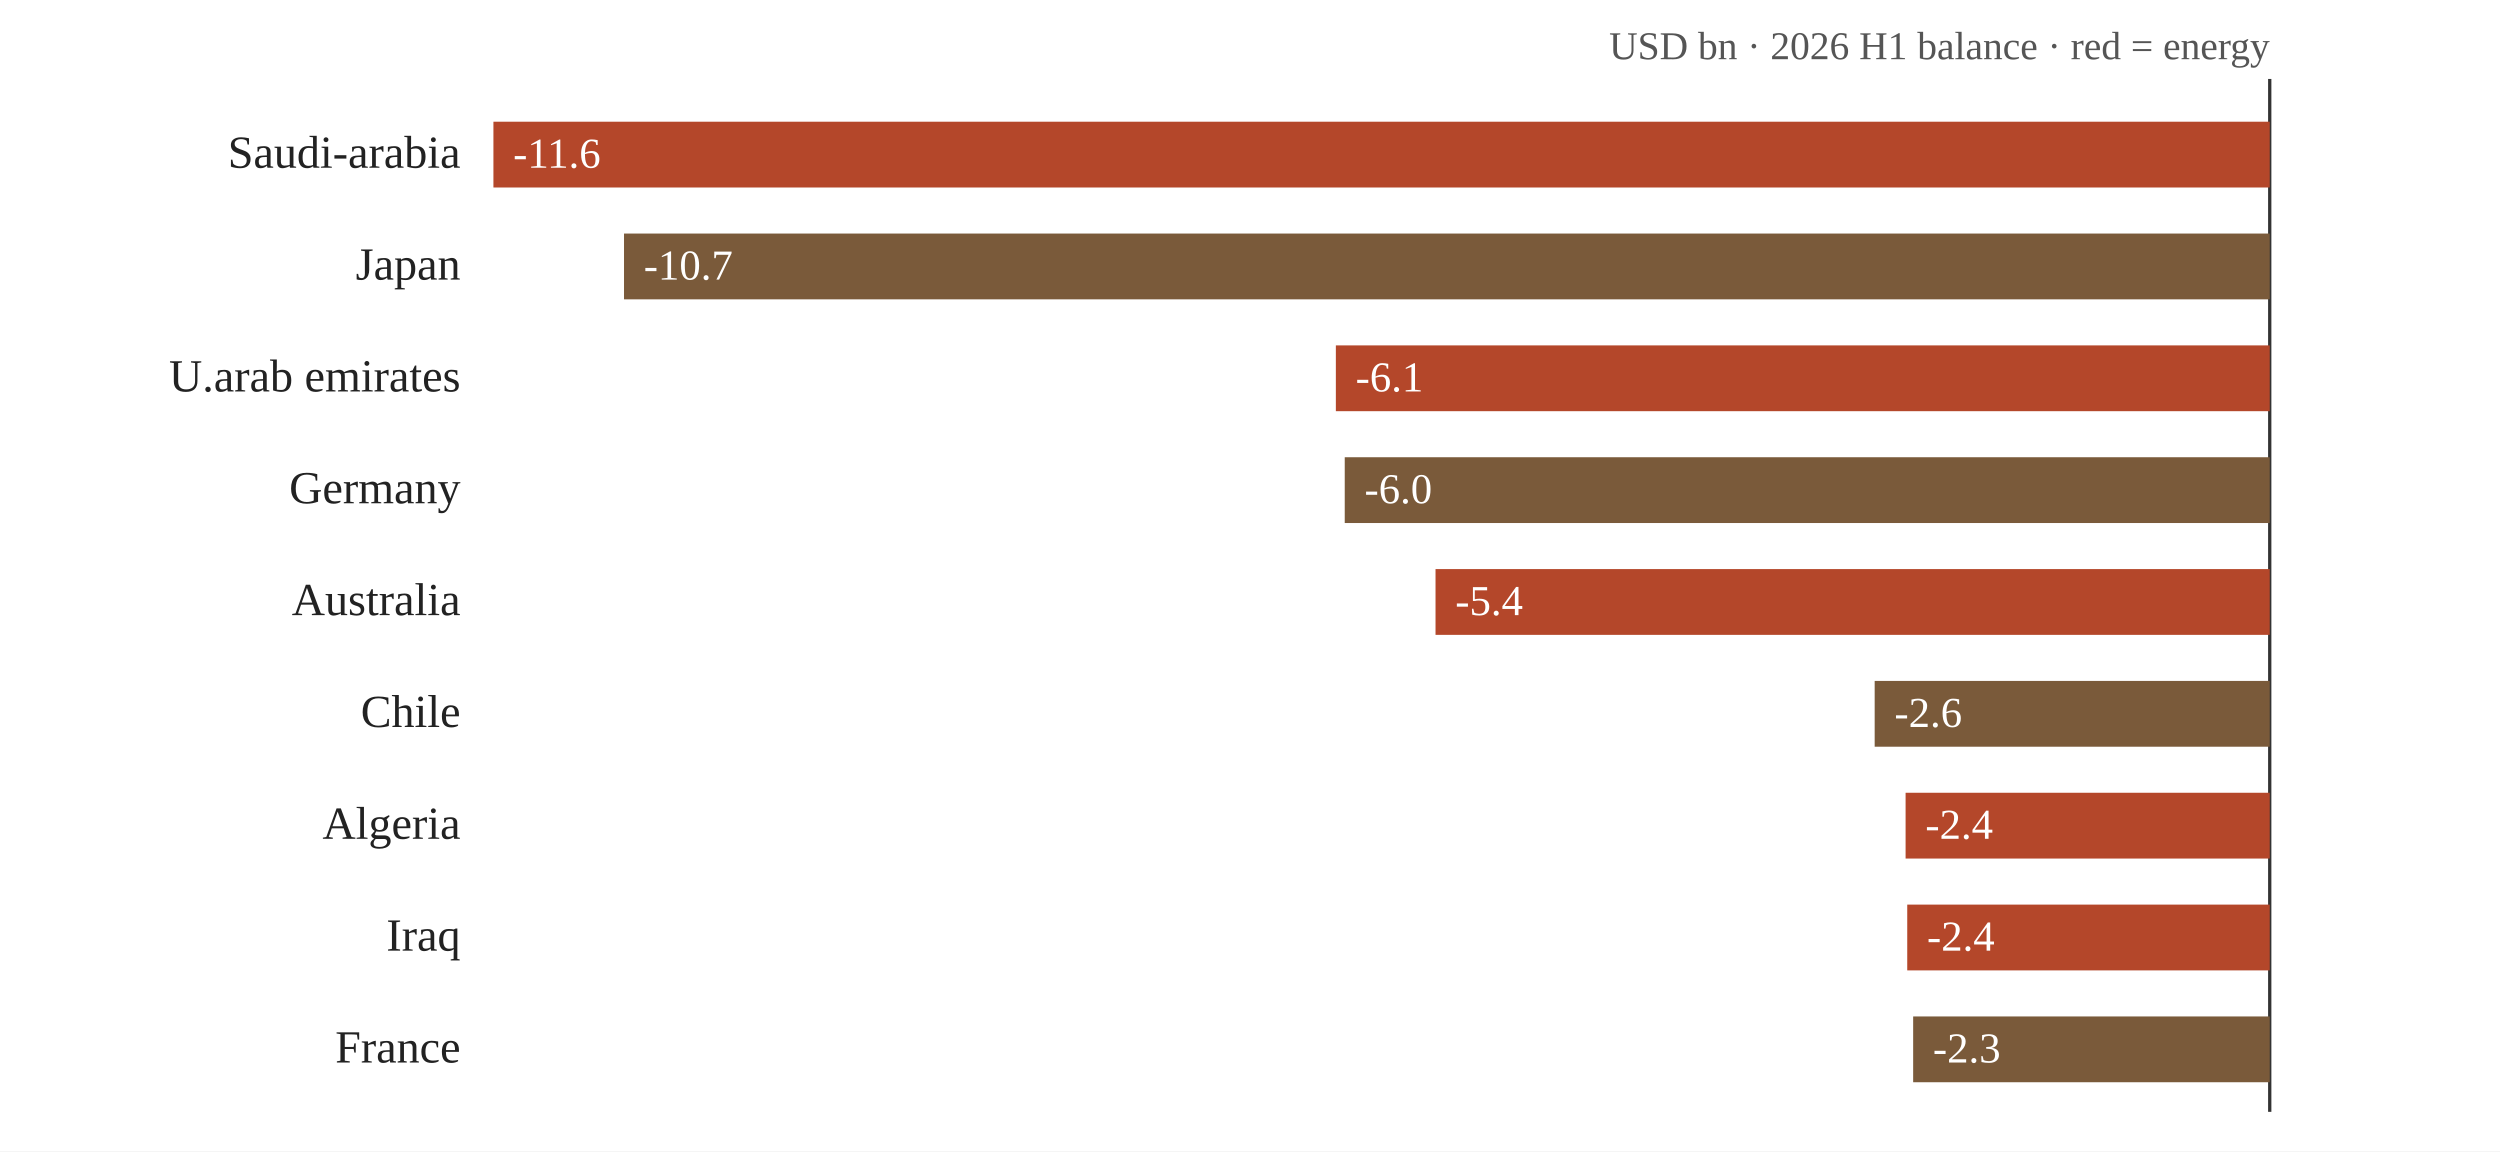
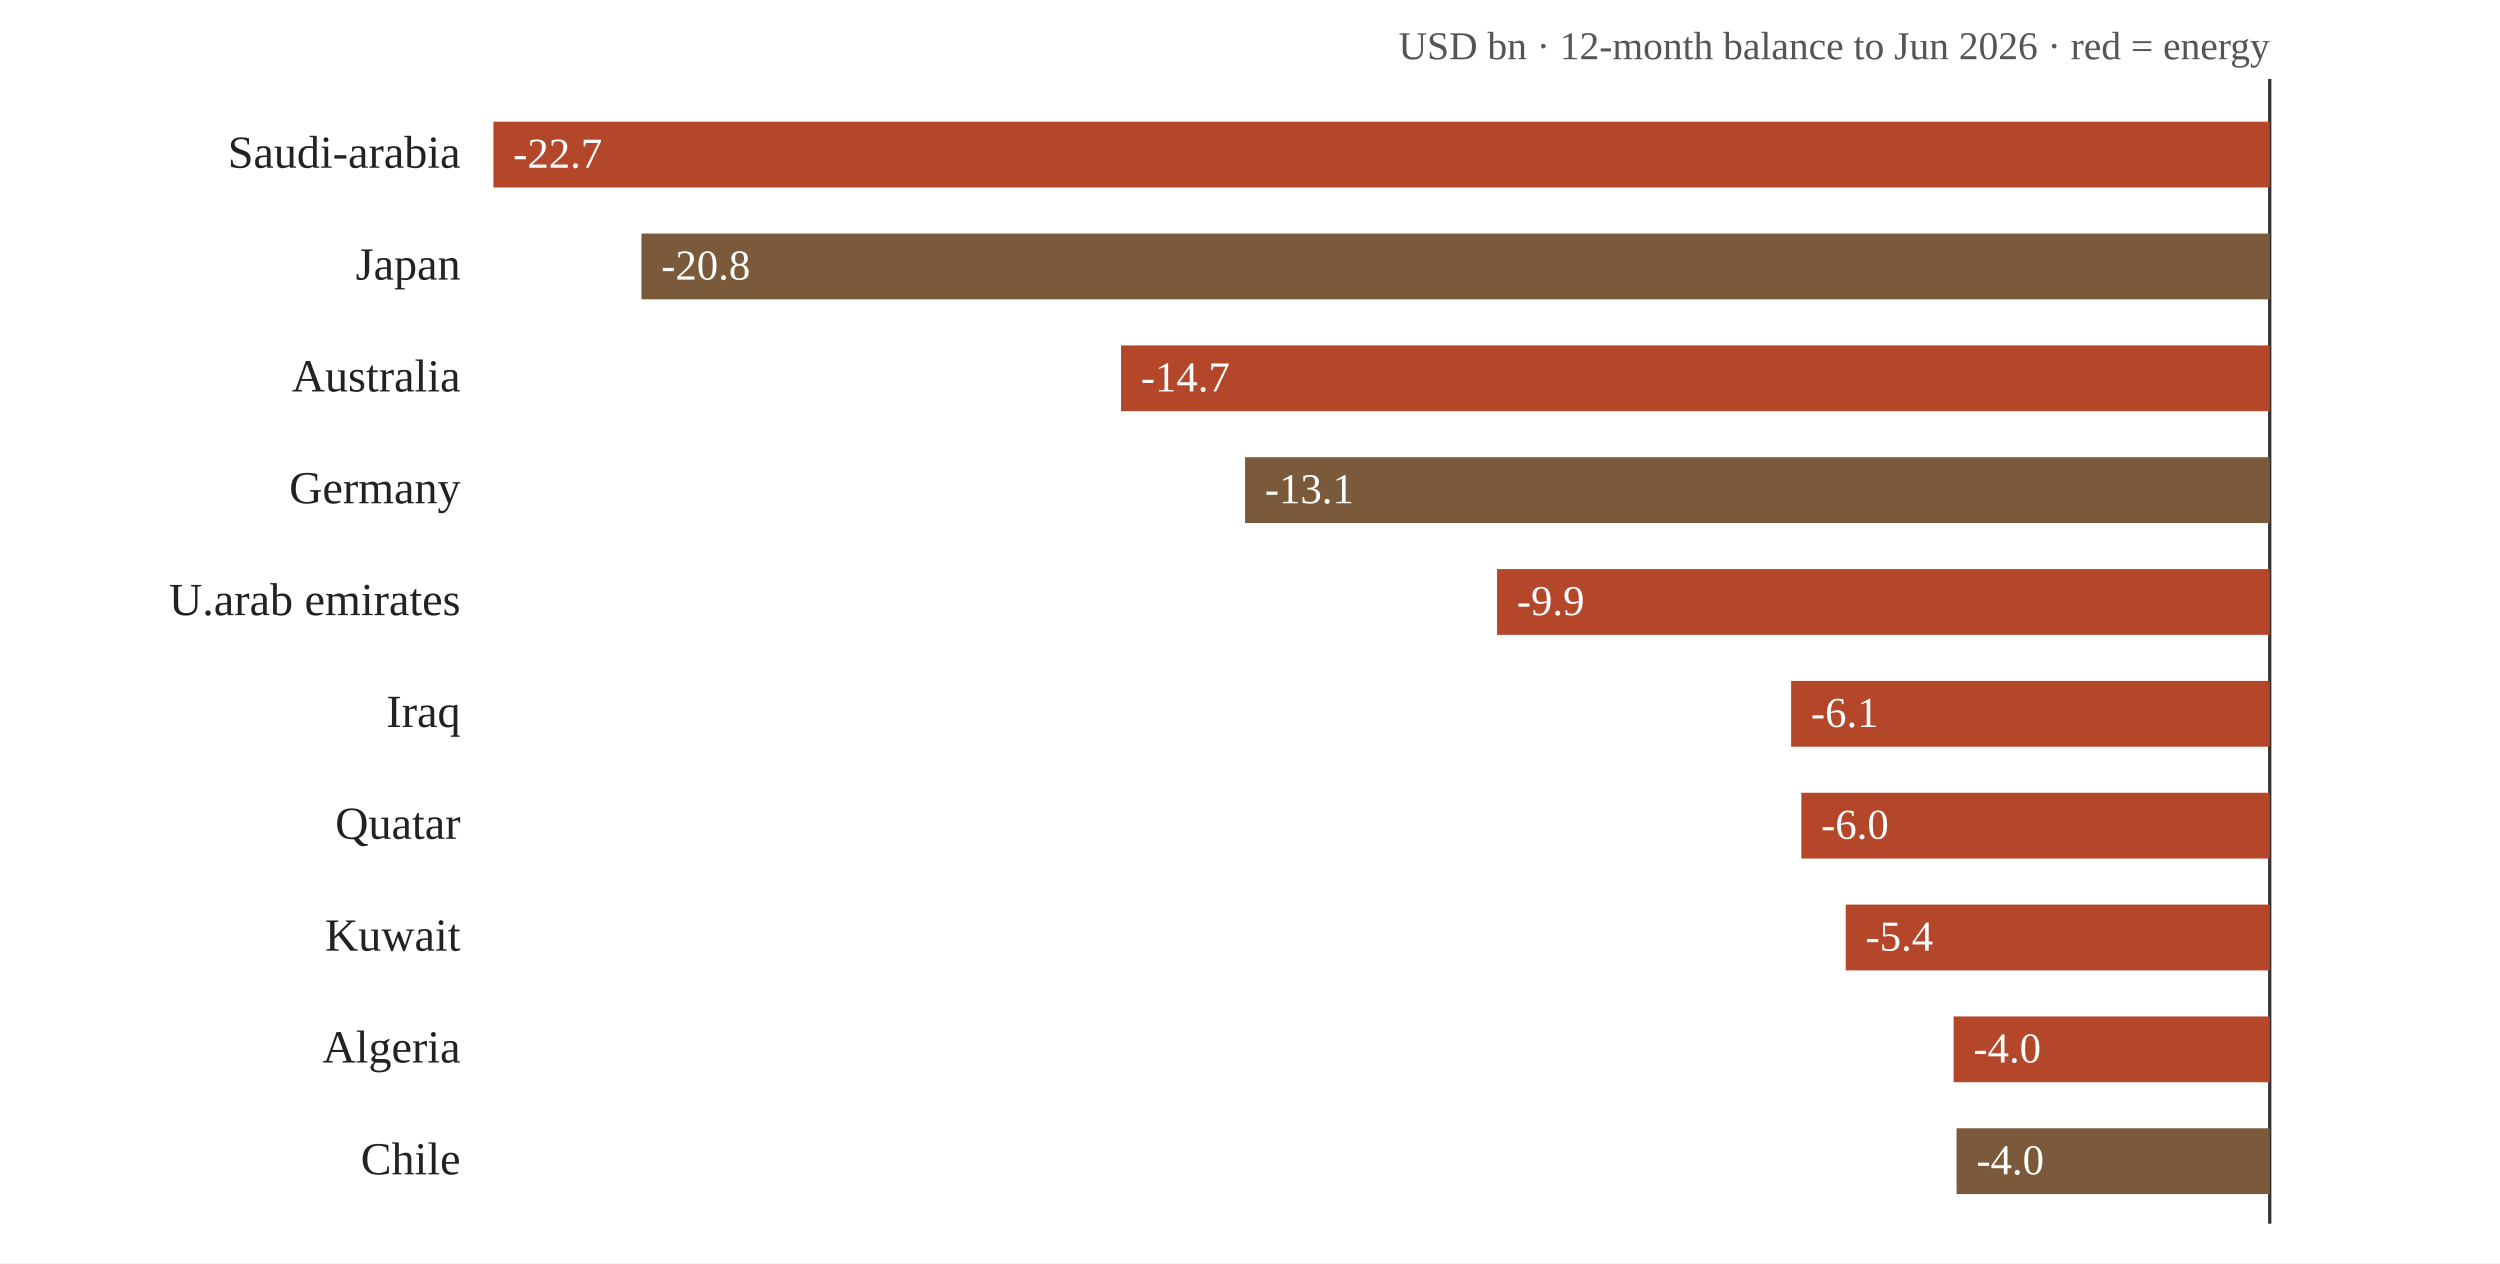
- <svg xmlns="http://www.w3.org/2000/svg" viewBox="0 0 760 350" width="760" height="350" font-family="Georgia,'Times New Roman',serif">
-   <rect width="760" height="350" fill="#ffffff" />
-   <text x="690" y="18" text-anchor="end" font-size="12" fill="#555">USD bn · 2026 H1 balance · red = energy</text>
-   <line x1="690" y1="24" x2="690" y2="338" stroke="#333" />
+ <svg xmlns="http://www.w3.org/2000/svg" viewBox="0 0 760 384" width="760" height="384" font-family="Georgia,'Times New Roman',serif">
+   <rect width="760" height="384" fill="#ffffff" />
+   <text x="690" y="18" text-anchor="end" font-size="12" fill="#555">USD bn · 12-month balance to Jun 2026 · red = energy</text>
+   <line x1="690" y1="24" x2="690" y2="372" stroke="#333" />
  <text x="140" y="51.0" text-anchor="end" font-size="14" fill="#222">Saudi-arabia</text>
  <rect x="150.0" y="37.0" width="540.0" height="20" fill="#b4472a" />
-   <text x="156.0" y="51.0" text-anchor="start" font-size="13" fill="#ffffff">-11.6</text>
+   <text x="156.0" y="51.0" text-anchor="start" font-size="13" fill="#ffffff">-22.7</text>
  <text x="140" y="85.0" text-anchor="end" font-size="14" fill="#222">Japan</text>
-   <rect x="189.7" y="71.0" width="500.3" height="20" fill="#7a5a3a" />
-   <text x="195.7" y="85.0" text-anchor="start" font-size="13" fill="#ffffff">-10.7</text>
-   <text x="140" y="119.0" text-anchor="end" font-size="14" fill="#222">U.arab emirates</text>
-   <rect x="406.1" y="105.0" width="283.9" height="20" fill="#b4472a" />
-   <text x="412.1" y="119.0" text-anchor="start" font-size="13" fill="#ffffff">-6.1</text>
+   <rect x="195.0" y="71.0" width="495.0" height="20" fill="#7a5a3a" />
+   <text x="201.0" y="85.0" text-anchor="start" font-size="13" fill="#ffffff">-20.8</text>
+   <text x="140" y="119.0" text-anchor="end" font-size="14" fill="#222">Australia</text>
+   <rect x="340.8" y="105.0" width="349.2" height="20" fill="#b4472a" />
+   <text x="346.8" y="119.0" text-anchor="start" font-size="13" fill="#ffffff">-14.7</text>
  <text x="140" y="153.0" text-anchor="end" font-size="14" fill="#222">Germany</text>
-   <rect x="408.8" y="139.0" width="281.2" height="20" fill="#7a5a3a" />
-   <text x="414.8" y="153.0" text-anchor="start" font-size="13" fill="#ffffff">-6.0</text>
-   <text x="140" y="187.0" text-anchor="end" font-size="14" fill="#222">Australia</text>
-   <rect x="436.4" y="173.0" width="253.6" height="20" fill="#b4472a" />
-   <text x="442.4" y="187.0" text-anchor="start" font-size="13" fill="#ffffff">-5.4</text>
-   <text x="140" y="221.0" text-anchor="end" font-size="14" fill="#222">Chile</text>
-   <rect x="569.9" y="207.0" width="120.1" height="20" fill="#7a5a3a" />
-   <text x="575.9" y="221.0" text-anchor="start" font-size="13" fill="#ffffff">-2.6</text>
-   <text x="140" y="255.0" text-anchor="end" font-size="14" fill="#222">Algeria</text>
-   <rect x="579.3" y="241.0" width="110.7" height="20" fill="#b4472a" />
-   <text x="585.3" y="255.0" text-anchor="start" font-size="13" fill="#ffffff">-2.4</text>
-   <text x="140" y="289.0" text-anchor="end" font-size="14" fill="#222">Iraq</text>
-   <rect x="579.8" y="275.0" width="110.2" height="20" fill="#b4472a" />
-   <text x="585.8" y="289.0" text-anchor="start" font-size="13" fill="#ffffff">-2.4</text>
-   <text x="140" y="323.0" text-anchor="end" font-size="14" fill="#222">France</text>
-   <rect x="581.6" y="309.0" width="108.4" height="20" fill="#7a5a3a" />
-   <text x="587.6" y="323.0" text-anchor="start" font-size="13" fill="#ffffff">-2.3</text>
+   <rect x="378.5" y="139.0" width="311.5" height="20" fill="#7a5a3a" />
+   <text x="384.5" y="153.0" text-anchor="start" font-size="13" fill="#ffffff">-13.1</text>
+   <text x="140" y="187.0" text-anchor="end" font-size="14" fill="#222">U.arab emirates</text>
+   <rect x="455.1" y="173.0" width="234.9" height="20" fill="#b4472a" />
+   <text x="461.1" y="187.0" text-anchor="start" font-size="13" fill="#ffffff">-9.9</text>
+   <text x="140" y="221.0" text-anchor="end" font-size="14" fill="#222">Iraq</text>
+   <rect x="544.5" y="207.0" width="145.5" height="20" fill="#b4472a" />
+   <text x="550.5" y="221.0" text-anchor="start" font-size="13" fill="#ffffff">-6.1</text>
+   <text x="140" y="255.0" text-anchor="end" font-size="14" fill="#222">Quatar</text>
+   <rect x="547.6" y="241.0" width="142.4" height="20" fill="#b4472a" />
+   <text x="553.6" y="255.0" text-anchor="start" font-size="13" fill="#ffffff">-6.0</text>
+   <text x="140" y="289.0" text-anchor="end" font-size="14" fill="#222">Kuwait</text>
+   <rect x="561.1" y="275.0" width="128.9" height="20" fill="#b4472a" />
+   <text x="567.1" y="289.0" text-anchor="start" font-size="13" fill="#ffffff">-5.4</text>
+   <text x="140" y="323.0" text-anchor="end" font-size="14" fill="#222">Algeria</text>
+   <rect x="593.9" y="309.0" width="96.1" height="20" fill="#b4472a" />
+   <text x="599.9" y="323.0" text-anchor="start" font-size="13" fill="#ffffff">-4.0</text>
+   <text x="140" y="357.0" text-anchor="end" font-size="14" fill="#222">Chile</text>
+   <rect x="594.8" y="343.0" width="95.2" height="20" fill="#7a5a3a" />
+   <text x="600.8" y="357.0" text-anchor="start" font-size="13" fill="#ffffff">-4.0</text>
</svg>
